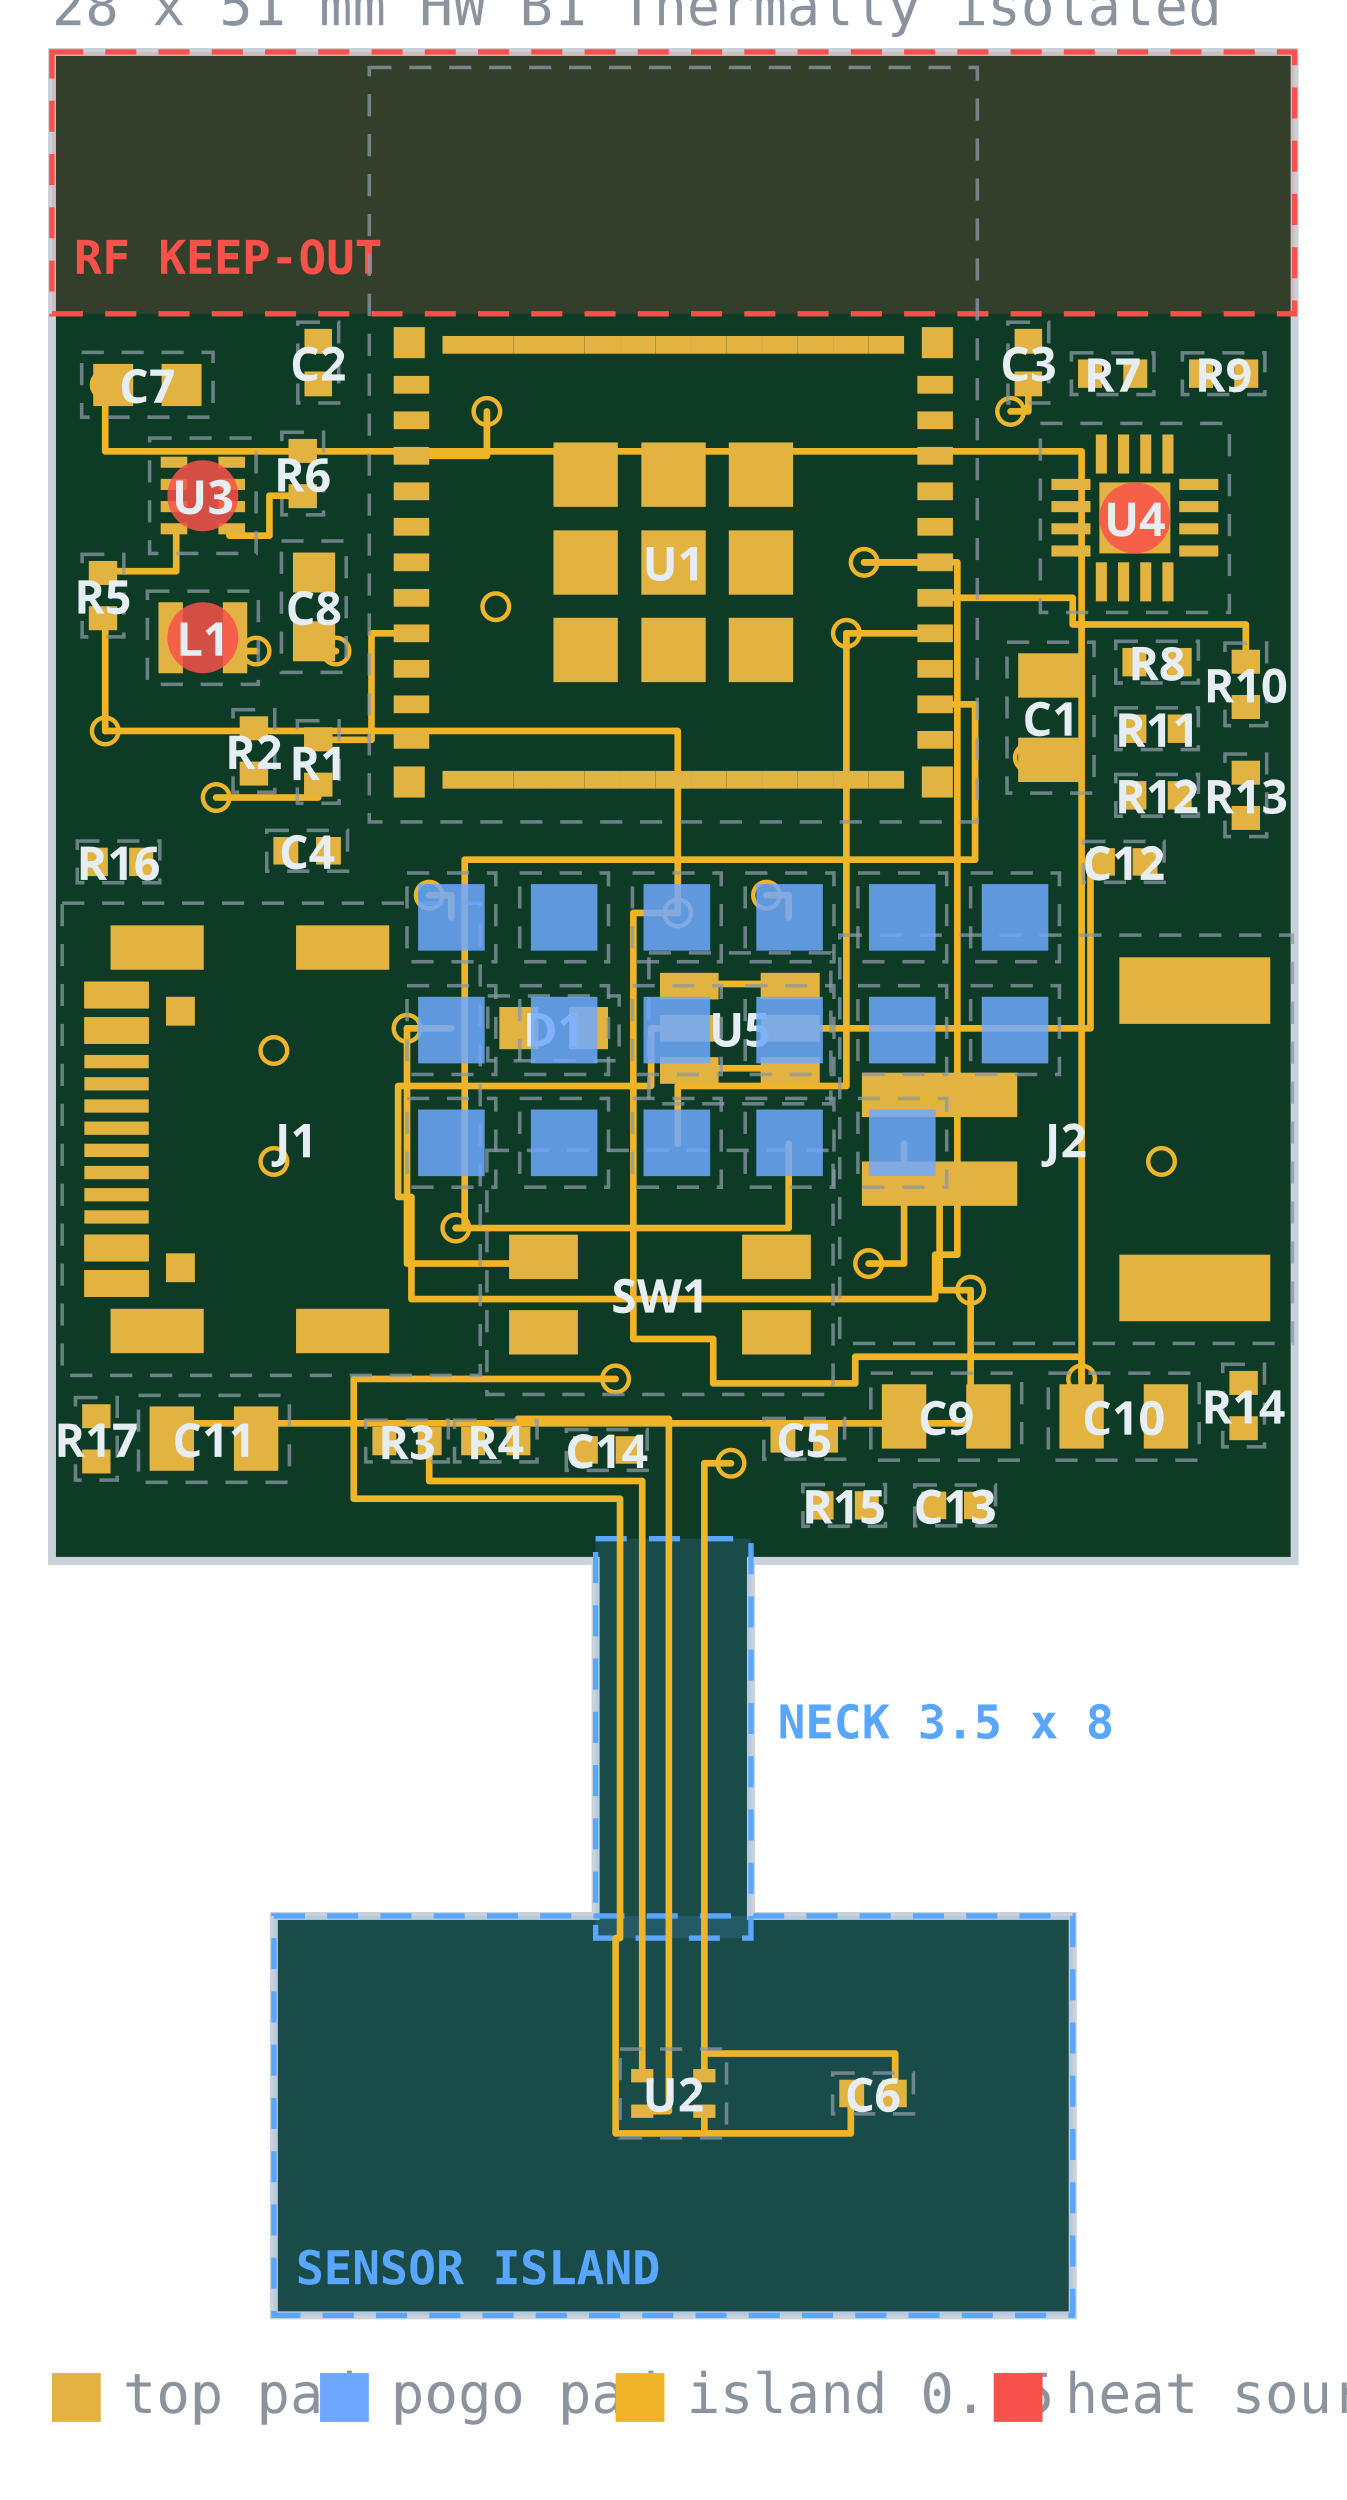
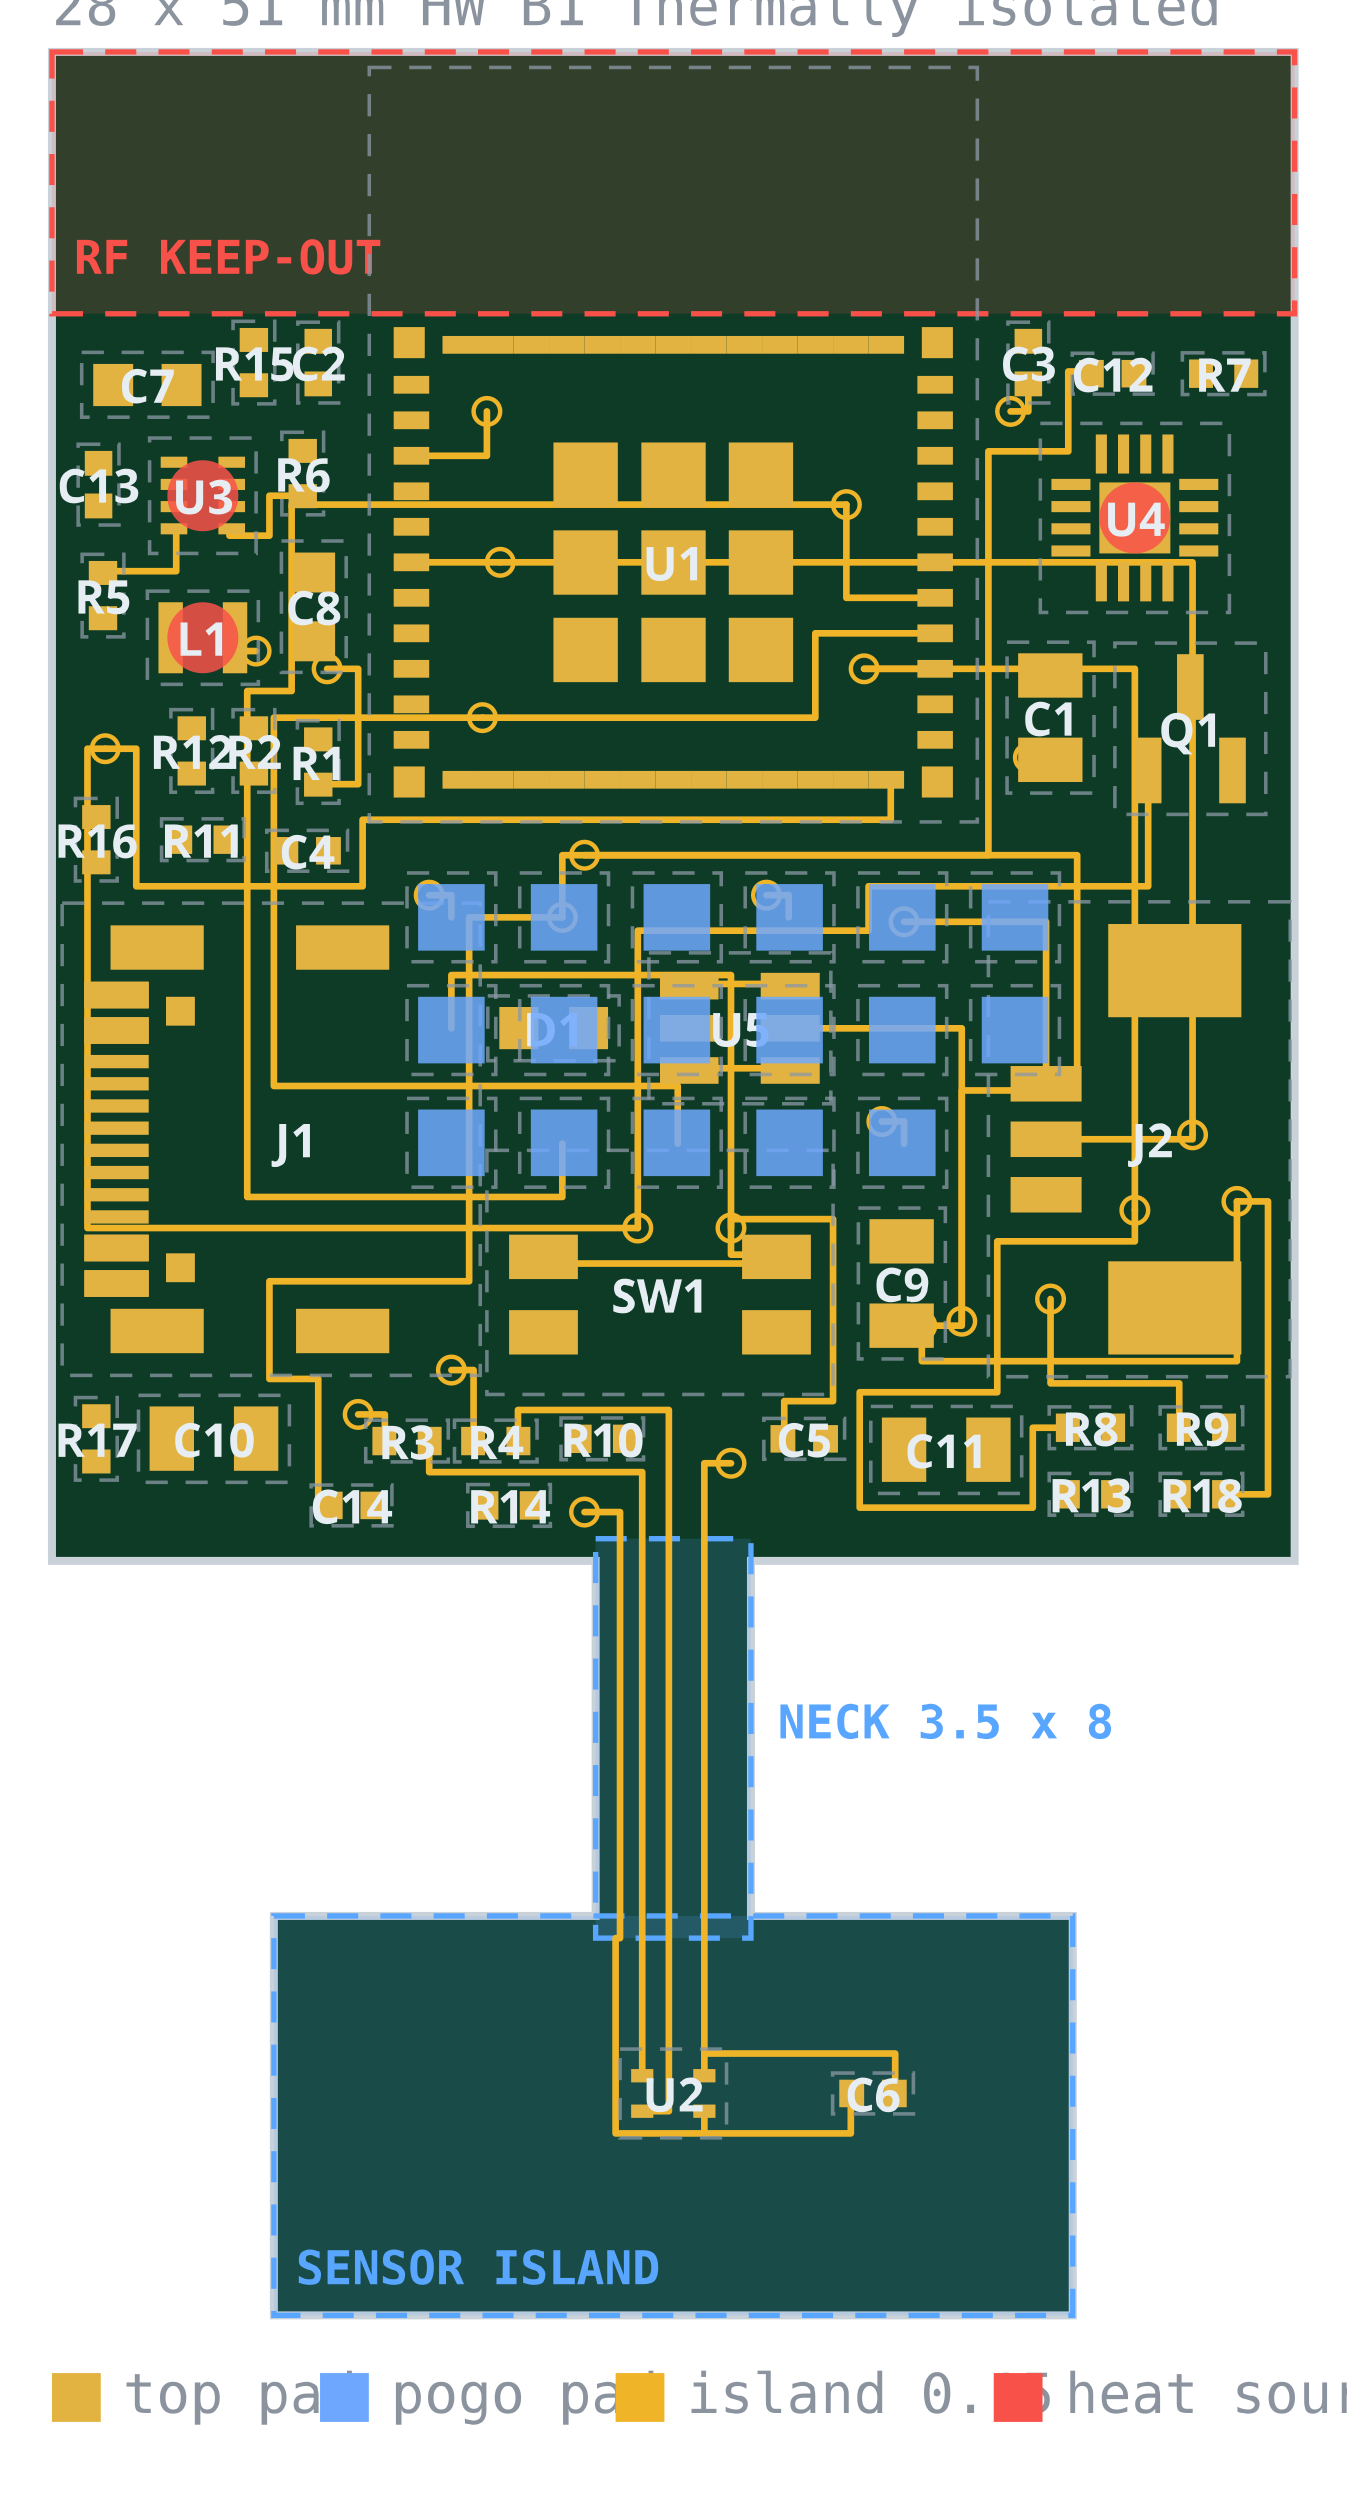
<svg xmlns="http://www.w3.org/2000/svg" viewBox="0 0 30.33 56.33" width="364" height="676" role="img" aria-label="Variant B floorplan">
  <style>
.outline{fill:#0d3b26;stroke:#c9d1d9;stroke-width:.18}
.crtyd{fill:none;stroke:#8b98a5;stroke-width:.08;stroke-dasharray:.5 .4;opacity:.75}
.pad{fill:#e3b341}
.pad-b{fill:#6ea8fe;opacity:.85}
.ref{font:600 1.05px ui-sans-serif,system-ui,sans-serif;fill:#e6edf3;
     text-anchor:middle;dominant-baseline:central}
.dim{font:500 1.25px ui-monospace,ui-sans-serif,monospace;fill:#8b949e}
.tag{font:600 1.05px ui-monospace,monospace;fill:#f85149}
.tagb{font:600 1.05px ui-monospace,monospace;fill:#58a6ff}
.rf{fill:#f85149;fill-opacity:.16;stroke:#f85149;stroke-width:.12;
    stroke-dasharray:.7 .5}
.quiet{fill:#58a6ff;fill-opacity:.16;stroke:#58a6ff;stroke-width:.12;
       stroke-dasharray:.7 .5}
.trk{fill:none;stroke:#f0b429;stroke-width:.15;stroke-linecap:round;
     stroke-linejoin:round}
.via{fill:none;stroke:#f0b429;stroke-width:.1}
.hot{fill:#f85149;opacity:.85}
</style>
  <g transform="translate(1.17,1.17)">
    <polygon class="outline" points="0.00,0.00 28.00,0.00 28.00,34.00 15.75,34.00 15.75,42.00 23.00,42.00 23.00,51.00 5.00,51.00 5.00,42.00 12.25,42.00 12.25,34.00 0.00,34.00" />
    <rect class="rf" x="0.00" y="0.00" width="28.00" height="5.90" />
    <text class="tag" x="0.50" y="5.00" style="fill:#f85149">RF KEEP-OUT</text>
    <rect class="quiet" x="5.00" y="42.00" width="18.00" height="9.00" />
    <rect class="quiet" x="12.25" y="33.50" width="3.50" height="9.00" />
    <text class="tagb" x="5.50" y="50.30">SENSOR ISLAND</text>
    <text class="tagb" x="16.35" y="38.00">NECK 3.5 x 8</text>
-     <path class="trk" d="M 13.30 45.60 L 13.30 32.20 L 8.50 32.20 L 8.50 31.30" />
-     <path class="trk" d="M 13.30 46.40 L 13.90 46.40 L 13.90 30.80 L 10.50 30.80 L 10.50 31.30" />
+     <path class="trk" d="M 13.30 45.60 L 13.30 32.00 L 8.50 32.00 L 8.50 31.30" />
+     <path class="trk" d="M 13.30 46.40 L 13.90 46.40 L 13.90 30.60 L 10.50 30.60 L 10.50 31.30" />
    <path class="trk" d="M 14.70 45.60 L 14.70 31.80 L 15.30 31.80" />
    <path class="trk" d="M 19.00 46.00 L 19.00 45.10 L 14.70 45.10" />
-     <path class="trk" d="M 14.70 46.40 L 14.70 46.90 L 12.70 46.90 L 12.70 42.50 L 12.80 42.50 L 12.80 32.60 L 6.80 32.60 L 6.80 29.90 L 12.70 29.90" />
+     <path class="trk" d="M 14.70 46.40 L 14.70 46.90 L 12.70 46.90 L 12.70 42.50 L 12.80 42.50 L 12.80 32.90 L 12.00 32.90" />
    <path class="trk" d="M 18.00 46.00 L 18.00 46.90 L 14.70 46.90" />
    <path class="trk" d="M 9.00 19.50 L 9.00 19.00 L 8.50 19.00" />
-     <path class="trk" d="M 19.20 24.60 L 19.20 27.30 L 18.40 27.30" />
+     <path class="trk" d="M 19.20 24.60 L 19.20 24.10 L 18.70 24.10" />
    <path class="trk" d="M 8.10 9.10 L 9.80 9.10 L 9.80 8.10" />
    <path class="trk" d="M 4.10 13.20 L 4.10 13.50 L 4.60 13.50" />
+     <path class="trk" d="M 7.50 31.30 L 7.50 30.70 L 6.90 30.70" />
+     <path class="trk" d="M 9.50 31.30 L 9.50 29.70 L 9.00 29.70" />
    <path class="trk" d="M 16.60 19.50 L 16.60 19.00 L 16.10 19.00" />
    <path class="trk" d="M 22.50 15.90 L 22.00 15.90" />
    <path class="trk" d="M 22.00 7.50 L 22.00 8.10 L 21.60 8.10" />
-     <path class="trk" d="M 6.00 16.50 L 6.00 16.80 L 3.70 16.80" />
-     <path class="trk" d="M 5.90 13.30 L 5.90 13.50 L 6.40 13.50" />
-     <path class="trk" d="M 16.60 22.00 L 23.40 22.00 L 23.40 18.20 L 23.70 18.20" />
+     <path class="trk" d="M 6.00 16.50 L 6.90 16.50 L 6.90 13.90 L 6.20 13.90" />
+     <path class="trk" d="M 25.40 31.00 L 25.40 30.00 L 22.50 30.00 L 22.50 28.10" />
+     <path class="trk" d="M 16.60 22.00 L 20.50 22.00 L 20.50 28.60 L 20.50 28.70 L 19.10 28.70" />
+     <path class="trk" d="M 20.50 28.60 L 20.50 23.40 L 23.10 23.40 L 23.10 18.10 L 11.50 18.10 L 11.50 19.50" />
+     <path class="trk" d="M 12.00 18.10 L 21.10 18.10 L 21.10 9.00 L 22.90 9.00 L 22.90 7.20 L 23.40 7.20" />
+     <path class="trk" d="M 11.50 19.50 L 9.40 19.50 L 9.40 27.70 L 4.90 27.70 L 4.90 29.90 L 6.00 29.90 L 6.00 32.80 L 6.30 32.80" />
+     <path class="trk" d="M 19.60 28.70 L 19.60 29.50 L 26.70 29.50 L 26.70 25.90" />
+     <path class="trk" d="M 26.70 25.90 L 27.40 25.90 L 27.40 32.50 L 26.40 32.50" />
    <path class="trk" d="M 14.40 22.90 L 16.60 22.90" />
    <path class="trk" d="M 14.40 21.00 L 16.60 21.00" />
-     <path class="trk" d="M 14.10 19.40 L 14.10 15.30 L 1.20 15.30" />
-     <path class="trk" d="M 1.20 15.30 L 1.20 12.80 L 1.10 12.80" />
-     <path class="trk" d="M 14.10 19.40 L 13.10 19.40 L 13.10 29.00 L 14.90 29.00 L 14.90 30.00 L 18.10 30.00 L 18.10 29.40 L 23.20 29.40 L 23.20 30.80" />
-     <path class="trk" d="M 23.20 29.90 L 23.20 9.00 L 1.20 9.00 L 1.20 7.50" />
-     <path class="trk" d="M 1.20 7.50 L 1.40 7.50" />
-     <path class="trk" d="M 19.90 12.30 L 23.00 12.30 L 23.00 12.90 L 26.90 12.90 L 26.90 13.70" />
-     <path class="trk" d="M 19.90 13.10 L 17.90 13.10" />
-     <path class="trk" d="M 17.90 13.10 L 17.90 23.30 L 14.10 23.30 L 14.10 24.60" />
-     <path class="trk" d="M 20.00 25.50 L 20.00 27.90 L 20.70 27.90" />
-     <path class="trk" d="M 20.70 27.90 L 20.70 30.90 L 2.70 30.90" />
-     <path class="trk" d="M 2.70 30.90 L 2.70 31.20" />
+     <path class="trk" d="M 19.90 13.90 L 18.30 13.90" />
+     <path class="trk" d="M 18.30 13.90 L 24.40 13.90 L 24.40 26.10" />
+     <path class="trk" d="M 24.40 26.10 L 24.40 26.80 L 21.30 26.80 L 21.30 30.20 L 18.20 30.20 L 18.20 32.80 L 22.10 32.80 L 22.10 31.00 L 22.90 31.00" />
+     <path class="trk" d="M 8.10 11.50 L 10.10 11.50" />
+     <path class="trk" d="M 10.10 11.50 L 25.70 11.50 L 25.70 24.40" />
+     <path class="trk" d="M 25.70 24.40 L 25.70 24.50 L 22.40 24.50" />
+     <path class="trk" d="M 19.90 13.10 L 17.20 13.10 L 17.20 15.00 L 9.70 15.00" />
+     <path class="trk" d="M 9.70 15.00 L 5.00 15.00 L 5.00 23.30 L 14.10 23.30 L 14.10 24.60" />
+     <path class="trk" d="M 19.90 12.30 L 17.90 12.30 L 17.90 10.20" />
+     <path class="trk" d="M 17.90 10.20 L 5.40 10.20 L 5.40 14.40 L 4.40 14.40 L 4.40 25.80 L 11.50 25.80 L 11.50 24.60" />
+     <path class="trk" d="M 22.40 23.20 L 22.40 19.60 L 19.20 19.60" />
    <path class="trk" d="M 4.00 10.80 L 4.00 10.90 L 4.90 10.90 L 4.90 10.00 L 5.60 10.00" />
    <path class="trk" d="M 2.80 10.80 L 2.80 11.70 L 1.10 11.70" />
-     <path class="trk" d="M 19.90 14.70 L 20.80 14.70 L 20.80 18.20 L 9.30 18.20 L 9.30 26.50 L 9.10 26.50" />
-     <path class="trk" d="M 9.10 26.50 L 16.60 26.50 L 16.60 24.60" />
-     <path class="trk" d="M 19.90 11.50 L 18.30 11.50" />
-     <path class="trk" d="M 18.30 11.50 L 20.40 11.50 L 20.40 27.10 L 19.90 27.10 L 19.90 28.10 L 8.10 28.10 L 8.10 25.80 L 7.80 25.80 L 7.80 23.30 L 13.50 23.30 L 13.50 22.00 L 14.10 22.00" />
-     <path class="trk" d="M 11.10 27.10 L 11.10 27.30 L 8.00 27.30 L 8.00 22.00" />
-     <path class="trk" d="M 8.00 22.00 L 9.00 22.00" />
-     <path class="trk" d="M 8.10 13.10 L 7.20 13.10 L 7.20 15.50 L 6.00 15.50" />
+     <path class="trk" d="M 18.80 16.40 L 18.90 16.40 L 18.90 17.30 L 7.00 17.30 L 7.00 18.80 L 1.90 18.80 L 1.90 15.70 L 1.20 15.70" />
+     <path class="trk" d="M 1.20 15.70 L 0.80 15.70 L 0.80 26.50 L 13.20 26.50" />
+     <path class="trk" d="M 13.20 26.50 L 13.20 19.80 L 18.40 19.80 L 18.40 18.80 L 24.70 18.80 L 24.70 16.20" />
+     <path class="trk" d="M 11.10 27.10 L 11.10 27.30 L 16.30 27.30 L 16.30 27.10" />
+     <path class="trk" d="M 16.30 27.10 L 15.30 27.10 L 15.30 20.80 L 9.00 20.80 L 9.00 22.00" />
+     <path class="trk" d="M 15.30 26.50 L 15.30 26.30 L 17.60 26.30 L 17.60 30.40 L 16.50 30.40 L 16.50 31.20" />
    <circle class="via" cx="15.30" cy="31.80" r="0.30" />
-     <circle class="via" cx="12.70" cy="29.90" r="0.30" />
+     <circle class="via" cx="12.00" cy="32.90" r="0.30" />
    <circle class="via" cx="8.50" cy="19.00" r="0.30" />
-     <circle class="via" cx="18.40" cy="27.30" r="0.30" />
+     <circle class="via" cx="18.70" cy="24.10" r="0.30" />
    <circle class="via" cx="9.80" cy="8.10" r="0.30" />
    <circle class="via" cx="4.60" cy="13.50" r="0.30" />
+     <circle class="via" cx="6.90" cy="30.70" r="0.30" />
+     <circle class="via" cx="9.00" cy="29.70" r="0.30" />
    <circle class="via" cx="16.10" cy="19.00" r="0.30" />
    <circle class="via" cx="22.00" cy="15.90" r="0.30" />
    <circle class="via" cx="21.60" cy="8.10" r="0.30" />
-     <circle class="via" cx="3.70" cy="16.80" r="0.30" />
-     <circle class="via" cx="6.40" cy="13.50" r="0.30" />
-     <circle class="via" cx="1.20" cy="15.30" r="0.30" />
-     <circle class="via" cx="14.10" cy="19.40" r="0.30" />
-     <circle class="via" cx="23.20" cy="29.90" r="0.30" />
-     <circle class="via" cx="1.20" cy="7.50" r="0.30" />
-     <circle class="via" cx="17.90" cy="13.10" r="0.30" />
-     <circle class="via" cx="20.70" cy="27.90" r="0.30" />
-     <circle class="via" cx="2.70" cy="30.90" r="0.30" />
-     <circle class="via" cx="9.10" cy="26.50" r="0.30" />
-     <circle class="via" cx="18.30" cy="11.50" r="0.30" />
-     <circle class="via" cx="8.00" cy="22.00" r="0.30" />
-     <circle class="via" cx="10.00" cy="12.50" r="0.30" />
-     <circle class="via" cx="5.00" cy="22.50" r="0.30" />
-     <circle class="via" cx="5.00" cy="25.00" r="0.30" />
-     <circle class="via" cx="25.00" cy="25.00" r="0.30" />
+     <circle class="via" cx="6.20" cy="13.90" r="0.30" />
+     <circle class="via" cx="22.50" cy="28.10" r="0.30" />
+     <circle class="via" cx="20.50" cy="28.60" r="0.30" />
+     <circle class="via" cx="12.00" cy="18.10" r="0.30" />
+     <circle class="via" cx="11.50" cy="19.50" r="0.30" />
+     <circle class="via" cx="19.60" cy="28.70" r="0.30" />
+     <circle class="via" cx="26.70" cy="25.90" r="0.30" />
+     <circle class="via" cx="18.30" cy="13.90" r="0.30" />
+     <circle class="via" cx="24.40" cy="26.10" r="0.30" />
+     <circle class="via" cx="10.10" cy="11.50" r="0.30" />
+     <circle class="via" cx="25.70" cy="24.40" r="0.30" />
+     <circle class="via" cx="9.70" cy="15.00" r="0.30" />
+     <circle class="via" cx="17.90" cy="10.20" r="0.30" />
+     <circle class="via" cx="19.20" cy="19.60" r="0.30" />
+     <circle class="via" cx="1.20" cy="15.70" r="0.30" />
+     <circle class="via" cx="13.20" cy="26.50" r="0.30" />
+     <circle class="via" cx="16.30" cy="27.10" r="0.30" />
+     <circle class="via" cx="15.30" cy="26.50" r="0.30" />
    <rect class="crtyd" x="7.15" y="0.35" width="13.70" height="17.00" />
    <rect class="pad" x="7.70" y="7.30" width="0.80" height="0.40" />
    <rect class="pad" x="7.70" y="8.10" width="0.80" height="0.40" />
    <rect class="pad" x="7.70" y="8.90" width="0.80" height="0.40" />
    <rect class="pad" x="7.70" y="9.70" width="0.80" height="0.40" />
    <rect class="pad" x="7.70" y="10.50" width="0.80" height="0.40" />
    <rect class="pad" x="7.70" y="11.30" width="0.80" height="0.40" />
    <rect class="pad" x="7.70" y="12.10" width="0.80" height="0.40" />
    <rect class="pad" x="7.70" y="12.90" width="0.80" height="0.40" />
    <rect class="pad" x="7.70" y="13.70" width="0.80" height="0.40" />
    <rect class="pad" x="7.70" y="14.50" width="0.80" height="0.40" />
    <rect class="pad" x="7.70" y="15.30" width="0.80" height="0.40" />
    <rect class="pad" x="8.80" y="16.20" width="0.80" height="0.40" />
    <rect class="pad" x="9.60" y="16.20" width="0.80" height="0.40" />
    <rect class="pad" x="10.40" y="16.20" width="0.80" height="0.40" />
    <rect class="pad" x="11.20" y="16.20" width="0.80" height="0.40" />
    <rect class="pad" x="12.00" y="16.20" width="0.80" height="0.40" />
    <rect class="pad" x="12.80" y="16.20" width="0.80" height="0.40" />
    <rect class="pad" x="13.60" y="16.20" width="0.80" height="0.40" />
    <rect class="pad" x="14.40" y="16.20" width="0.80" height="0.40" />
    <rect class="pad" x="15.20" y="16.20" width="0.80" height="0.40" />
    <rect class="pad" x="16.00" y="16.20" width="0.80" height="0.40" />
    <rect class="pad" x="16.80" y="16.20" width="0.80" height="0.40" />
    <rect class="pad" x="17.60" y="16.20" width="0.80" height="0.40" />
    <rect class="pad" x="18.40" y="16.20" width="0.80" height="0.40" />
    <rect class="pad" x="19.50" y="15.30" width="0.80" height="0.40" />
    <rect class="pad" x="19.50" y="14.50" width="0.80" height="0.40" />
    <rect class="pad" x="19.50" y="13.70" width="0.80" height="0.40" />
    <rect class="pad" x="19.50" y="12.90" width="0.80" height="0.40" />
    <rect class="pad" x="19.50" y="12.10" width="0.80" height="0.40" />
    <rect class="pad" x="19.50" y="11.30" width="0.80" height="0.40" />
    <rect class="pad" x="19.50" y="10.50" width="0.80" height="0.40" />
    <rect class="pad" x="19.50" y="9.70" width="0.80" height="0.40" />
    <rect class="pad" x="19.50" y="8.90" width="0.80" height="0.40" />
    <rect class="pad" x="19.50" y="8.10" width="0.80" height="0.40" />
    <rect class="pad" x="19.50" y="7.30" width="0.80" height="0.40" />
    <rect class="pad" x="18.40" y="6.40" width="0.80" height="0.40" />
    <rect class="pad" x="17.60" y="6.40" width="0.80" height="0.40" />
    <rect class="pad" x="16.80" y="6.40" width="0.80" height="0.40" />
    <rect class="pad" x="16.00" y="6.40" width="0.80" height="0.40" />
    <rect class="pad" x="15.20" y="6.40" width="0.80" height="0.40" />
    <rect class="pad" x="14.40" y="6.40" width="0.80" height="0.40" />
    <rect class="pad" x="13.60" y="6.40" width="0.80" height="0.40" />
    <rect class="pad" x="12.80" y="6.40" width="0.80" height="0.40" />
    <rect class="pad" x="12.00" y="6.40" width="0.80" height="0.40" />
    <rect class="pad" x="11.20" y="6.40" width="0.80" height="0.40" />
    <rect class="pad" x="10.40" y="6.40" width="0.80" height="0.40" />
    <rect class="pad" x="9.60" y="6.40" width="0.80" height="0.40" />
    <rect class="pad" x="8.80" y="6.40" width="0.80" height="0.40" />
    <rect class="pad" x="11.30" y="8.80" width="1.45" height="1.45" />
    <rect class="pad" x="11.30" y="10.78" width="1.45" height="1.45" />
    <rect class="pad" x="11.30" y="12.75" width="1.45" height="1.45" />
    <rect class="pad" x="13.28" y="8.80" width="1.45" height="1.45" />
    <rect class="pad" x="13.28" y="10.78" width="1.45" height="1.45" />
    <rect class="pad" x="13.28" y="12.75" width="1.45" height="1.45" />
    <rect class="pad" x="15.25" y="8.80" width="1.45" height="1.45" />
    <rect class="pad" x="15.25" y="10.78" width="1.45" height="1.45" />
    <rect class="pad" x="15.25" y="12.75" width="1.45" height="1.45" />
    <rect class="pad" x="19.60" y="6.20" width="0.70" height="0.70" />
    <rect class="pad" x="19.60" y="16.10" width="0.70" height="0.70" />
    <rect class="pad" x="7.70" y="16.10" width="0.70" height="0.70" />
    <rect class="pad" x="7.70" y="6.20" width="0.70" height="0.70" />
    <text class="ref" x="14.00" y="11.50">U1</text>
    <rect class="crtyd" x="0.23" y="19.18" width="9.42" height="10.64" />
    <rect class="pad" x="2.57" y="27.07" width="0.65" height="0.65" />
    <rect class="pad" x="2.57" y="21.29" width="0.65" height="0.65" />
    <rect class="pad" x="0.73" y="27.45" width="1.45" height="0.60" />
    <rect class="pad" x="0.73" y="26.65" width="1.45" height="0.60" />
    <rect class="pad" x="0.73" y="25.60" width="1.45" height="0.30" />
    <rect class="pad" x="0.73" y="24.60" width="1.45" height="0.30" />
    <rect class="pad" x="0.73" y="24.10" width="1.45" height="0.30" />
    <rect class="pad" x="0.73" y="23.10" width="1.45" height="0.30" />
    <rect class="pad" x="0.73" y="21.75" width="1.45" height="0.60" />
    <rect class="pad" x="0.73" y="20.95" width="1.45" height="0.60" />
    <rect class="pad" x="0.73" y="20.95" width="1.45" height="0.60" />
    <rect class="pad" x="0.73" y="21.75" width="1.45" height="0.60" />
    <rect class="pad" x="0.73" y="22.60" width="1.45" height="0.30" />
    <rect class="pad" x="0.73" y="23.60" width="1.45" height="0.30" />
    <rect class="pad" x="0.73" y="25.10" width="1.45" height="0.30" />
    <rect class="pad" x="0.73" y="26.10" width="1.45" height="0.30" />
    <rect class="pad" x="0.73" y="26.65" width="1.45" height="0.60" />
    <rect class="pad" x="0.73" y="27.45" width="1.45" height="0.60" />
    <rect class="pad" x="1.32" y="28.32" width="2.10" height="1.00" />
    <rect class="pad" x="5.50" y="28.32" width="2.10" height="1.00" />
    <rect class="pad" x="1.32" y="19.68" width="2.10" height="1.00" />
    <rect class="pad" x="5.50" y="19.68" width="2.10" height="1.00" />
    <text class="ref" x="5.50" y="24.50">J1</text>
-     <rect class="crtyd" x="17.75" y="19.90" width="10.20" height="9.20" />
-     <rect class="pad" x="18.25" y="25.00" width="3.50" height="1.00" />
-     <rect class="pad" x="18.25" y="23.00" width="3.50" height="1.00" />
-     <rect class="pad" x="24.05" y="27.10" width="3.40" height="1.50" />
-     <rect class="pad" x="24.05" y="20.40" width="3.40" height="1.50" />
-     <text class="ref" x="22.85" y="24.50">J2</text>
+     <rect class="crtyd" x="21.10" y="19.15" width="6.80" height="10.70" />
+     <rect class="pad" x="21.60" y="25.35" width="1.60" height="0.80" />
+     <rect class="pad" x="21.60" y="24.10" width="1.60" height="0.80" />
+     <rect class="pad" x="21.60" y="22.85" width="1.60" height="0.80" />
+     <rect class="pad" x="23.80" y="27.25" width="3.00" height="2.10" />
+     <rect class="pad" x="23.80" y="19.65" width="3.00" height="2.10" />
+     <text class="ref" x="24.80" y="24.50">J2</text>
    <rect class="crtyd" x="22.27" y="8.37" width="4.26" height="4.26" />
    <rect class="pad" x="23.68" y="9.78" width="0.64" height="0.64" />
    <rect class="pad" x="23.68" y="10.58" width="0.64" height="0.64" />
    <rect class="pad" x="24.48" y="9.78" width="0.64" height="0.64" />
    <rect class="pad" x="24.48" y="10.58" width="0.64" height="0.64" />
    <rect class="pad" x="22.52" y="9.62" width="0.88" height="0.25" />
    <rect class="pad" x="22.52" y="10.12" width="0.88" height="0.25" />
    <rect class="pad" x="22.52" y="10.62" width="0.88" height="0.25" />
    <rect class="pad" x="22.52" y="11.12" width="0.88" height="0.25" />
    <rect class="pad" x="23.52" y="11.50" width="0.25" height="0.88" />
    <rect class="pad" x="24.02" y="11.50" width="0.25" height="0.88" />
    <rect class="pad" x="24.52" y="11.50" width="0.25" height="0.88" />
    <rect class="pad" x="25.02" y="11.50" width="0.25" height="0.88" />
    <rect class="pad" x="25.40" y="11.12" width="0.88" height="0.25" />
    <rect class="pad" x="25.40" y="10.62" width="0.88" height="0.25" />
    <rect class="pad" x="25.40" y="10.12" width="0.88" height="0.25" />
    <rect class="pad" x="25.40" y="9.62" width="0.88" height="0.25" />
    <rect class="pad" x="25.02" y="8.62" width="0.25" height="0.88" />
    <rect class="pad" x="24.52" y="8.62" width="0.25" height="0.88" />
    <rect class="pad" x="24.02" y="8.62" width="0.25" height="0.88" />
    <rect class="pad" x="23.52" y="8.62" width="0.25" height="0.88" />
    <rect class="pad" x="23.60" y="9.70" width="1.60" height="1.60" />
    <circle class="hot" cx="24.40" cy="10.50" r="0.8" />
    <text class="ref" x="24.40" y="10.50">U4</text>
    <rect class="crtyd" x="2.20" y="8.70" width="2.40" height="2.60" />
    <rect class="pad" x="2.45" y="9.12" width="0.60" height="0.25" />
    <rect class="pad" x="2.45" y="9.62" width="0.60" height="0.25" />
    <rect class="pad" x="2.45" y="10.12" width="0.60" height="0.25" />
    <rect class="pad" x="2.45" y="10.62" width="0.60" height="0.25" />
    <rect class="pad" x="3.75" y="10.62" width="0.60" height="0.25" />
    <rect class="pad" x="3.75" y="10.12" width="0.60" height="0.25" />
    <rect class="pad" x="3.75" y="9.62" width="0.60" height="0.25" />
    <rect class="pad" x="3.75" y="9.12" width="0.60" height="0.25" />
    <circle class="hot" cx="3.40" cy="10.00" r="0.8" />
    <text class="ref" x="3.40" y="10.00">U3</text>
    <rect class="crtyd" x="2.15" y="12.15" width="2.50" height="2.10" />
    <rect class="pad" x="2.40" y="12.40" width="0.55" height="1.60" />
    <rect class="pad" x="3.85" y="12.40" width="0.55" height="1.60" />
    <circle class="hot" cx="3.40" cy="13.20" r="0.8" />
    <text class="ref" x="3.40" y="13.20">L1</text>
    <rect class="crtyd" x="13.45" y="20.30" width="4.10" height="3.40" />
    <rect class="pad" x="13.70" y="20.75" width="1.32" height="0.60" />
    <rect class="pad" x="13.70" y="21.70" width="1.32" height="0.60" />
    <rect class="pad" x="13.70" y="22.65" width="1.32" height="0.60" />
    <rect class="pad" x="15.97" y="22.65" width="1.33" height="0.60" />
    <rect class="pad" x="15.97" y="21.70" width="1.33" height="0.60" />
    <rect class="pad" x="15.97" y="20.75" width="1.33" height="0.60" />
    <text class="ref" x="15.50" y="22.00">U5</text>
    <rect class="crtyd" x="9.80" y="24.75" width="7.80" height="5.50" />
    <rect class="pad" x="10.30" y="26.65" width="1.55" height="1.00" />
    <rect class="pad" x="15.55" y="26.65" width="1.55" height="1.00" />
    <rect class="pad" x="10.30" y="28.35" width="1.55" height="1.00" />
    <rect class="pad" x="15.55" y="28.35" width="1.55" height="1.00" />
    <text class="ref" x="13.70" y="28.00">SW1</text>
    <rect class="crtyd" x="9.82" y="21.27" width="2.96" height="1.46" />
    <rect class="pad" x="10.08" y="21.52" width="0.88" height="0.95" />
    <rect class="pad" x="11.65" y="21.52" width="0.88" height="0.95" />
    <text class="ref" x="11.30" y="22.00">D1</text>
    <rect class="crtyd" x="7.07" y="30.83" width="1.86" height="0.94" />
    <rect class="pad" x="7.22" y="30.98" width="0.54" height="0.64" />
    <rect class="pad" x="8.24" y="30.98" width="0.54" height="0.64" />
    <text class="ref" x="8.00" y="31.30">R3</text>
    <rect class="crtyd" x="9.07" y="30.83" width="1.86" height="0.94" />
    <rect class="pad" x="9.22" y="30.98" width="0.54" height="0.64" />
    <rect class="pad" x="10.24" y="30.98" width="0.54" height="0.64" />
    <text class="ref" x="10.00" y="31.30">R4</text>
    <rect class="crtyd" x="12.80" y="45.00" width="2.40" height="2.00" />
    <rect class="pad" x="13.05" y="45.45" width="0.50" height="0.30" />
    <rect class="pad" x="13.05" y="46.25" width="0.50" height="0.30" />
    <rect class="pad" x="14.45" y="46.25" width="0.50" height="0.30" />
    <rect class="pad" x="14.45" y="45.45" width="0.50" height="0.30" />
    <text class="ref" x="14.00" y="46.00">U2</text>
    <rect class="crtyd" x="17.59" y="45.54" width="1.82" height="0.92" />
    <rect class="pad" x="17.74" y="45.69" width="0.56" height="0.62" />
    <rect class="pad" x="18.70" y="45.69" width="0.56" height="0.62" />
    <text class="ref" x="18.50" y="46.00">C6</text>
    <rect class="crtyd" x="8.00" y="18.50" width="2.00" height="2.00" />
    <rect class="pad-b" x="8.25" y="18.75" width="1.50" height="1.50" />
    <rect class="crtyd" x="10.54" y="18.50" width="2.00" height="2.00" />
    <rect class="pad-b" x="10.79" y="18.75" width="1.50" height="1.50" />
    <rect class="crtyd" x="13.08" y="18.50" width="2.00" height="2.00" />
    <rect class="pad-b" x="13.33" y="18.75" width="1.50" height="1.50" />
    <rect class="crtyd" x="15.62" y="18.50" width="2.00" height="2.00" />
    <rect class="pad-b" x="15.87" y="18.75" width="1.50" height="1.50" />
    <rect class="crtyd" x="18.16" y="18.50" width="2.00" height="2.00" />
    <rect class="pad-b" x="18.41" y="18.75" width="1.50" height="1.50" />
    <rect class="crtyd" x="20.70" y="18.50" width="2.00" height="2.00" />
    <rect class="pad-b" x="20.95" y="18.75" width="1.50" height="1.50" />
    <rect class="crtyd" x="8.00" y="21.04" width="2.00" height="2.00" />
    <rect class="pad-b" x="8.25" y="21.29" width="1.50" height="1.50" />
    <rect class="crtyd" x="10.54" y="21.04" width="2.00" height="2.00" />
    <rect class="pad-b" x="10.79" y="21.29" width="1.50" height="1.50" />
    <rect class="crtyd" x="13.08" y="21.04" width="2.00" height="2.00" />
    <rect class="pad-b" x="13.33" y="21.29" width="1.50" height="1.50" />
    <rect class="crtyd" x="15.62" y="21.04" width="2.00" height="2.00" />
    <rect class="pad-b" x="15.87" y="21.29" width="1.50" height="1.50" />
    <rect class="crtyd" x="18.16" y="21.04" width="2.00" height="2.00" />
    <rect class="pad-b" x="18.41" y="21.29" width="1.50" height="1.50" />
    <rect class="crtyd" x="20.70" y="21.04" width="2.00" height="2.00" />
    <rect class="pad-b" x="20.95" y="21.29" width="1.50" height="1.50" />
    <rect class="crtyd" x="8.00" y="23.58" width="2.00" height="2.00" />
    <rect class="pad-b" x="8.25" y="23.83" width="1.50" height="1.50" />
    <rect class="crtyd" x="10.54" y="23.58" width="2.00" height="2.00" />
    <rect class="pad-b" x="10.79" y="23.83" width="1.50" height="1.50" />
    <rect class="crtyd" x="13.08" y="23.58" width="2.00" height="2.00" />
    <rect class="pad-b" x="13.33" y="23.83" width="1.50" height="1.50" />
    <rect class="crtyd" x="15.62" y="23.58" width="2.00" height="2.00" />
    <rect class="pad-b" x="15.87" y="23.83" width="1.50" height="1.50" />
    <rect class="crtyd" x="18.16" y="23.58" width="2.00" height="2.00" />
    <rect class="pad-b" x="18.41" y="23.83" width="1.50" height="1.50" />
    <rect class="crtyd" x="21.52" y="13.30" width="1.96" height="3.40" />
    <rect class="pad" x="21.77" y="15.45" width="1.45" height="1.00" />
    <rect class="pad" x="21.77" y="13.55" width="1.45" height="1.00" />
    <text class="ref" x="22.50" y="15.00">C1</text>
    <rect class="crtyd" x="5.54" y="6.09" width="0.92" height="1.82" />
    <rect class="pad" x="5.69" y="7.20" width="0.62" height="0.56" />
    <rect class="pad" x="5.69" y="6.24" width="0.62" height="0.56" />
    <text class="ref" x="6.00" y="7.00">C2</text>
    <rect class="crtyd" x="21.54" y="6.09" width="0.92" height="1.82" />
    <rect class="pad" x="21.69" y="7.20" width="0.62" height="0.56" />
    <rect class="pad" x="21.69" y="6.24" width="0.62" height="0.56" />
    <text class="ref" x="22.00" y="7.00">C3</text>
    <rect class="crtyd" x="5.53" y="15.07" width="0.94" height="1.86" />
    <rect class="pad" x="5.68" y="16.24" width="0.64" height="0.54" />
    <rect class="pad" x="5.68" y="15.22" width="0.64" height="0.54" />
    <text class="ref" x="6.00" y="16.00">R1</text>
    <rect class="crtyd" x="4.84" y="17.54" width="1.82" height="0.92" />
    <rect class="pad" x="4.99" y="17.69" width="0.56" height="0.62" />
    <rect class="pad" x="5.95" y="17.69" width="0.56" height="0.62" />
    <text class="ref" x="5.75" y="18.00">C4</text>
    <rect class="crtyd" x="16.04" y="30.79" width="1.82" height="0.92" />
    <rect class="pad" x="16.19" y="30.94" width="0.56" height="0.62" />
    <rect class="pad" x="17.15" y="30.94" width="0.56" height="0.62" />
    <text class="ref" x="16.95" y="31.25">C5</text>
    <rect class="crtyd" x="4.08" y="14.82" width="0.94" height="1.86" />
    <rect class="pad" x="4.23" y="15.99" width="0.64" height="0.54" />
    <rect class="pad" x="4.23" y="14.97" width="0.64" height="0.54" />
    <text class="ref" x="4.55" y="15.75">R2</text>
    <rect class="crtyd" x="0.67" y="6.77" width="2.96" height="1.46" />
    <rect class="pad" x="0.93" y="7.03" width="0.90" height="0.95" />
    <rect class="pad" x="2.47" y="7.03" width="0.90" height="0.95" />
    <text class="ref" x="2.15" y="7.50">C7</text>
    <rect class="crtyd" x="5.17" y="11.02" width="1.46" height="2.96" />
    <rect class="pad" x="5.43" y="12.83" width="0.95" height="0.90" />
    <rect class="pad" x="5.43" y="11.28" width="0.95" height="0.90" />
    <text class="ref" x="5.90" y="12.50">C8</text>
    <rect class="crtyd" x="0.68" y="11.32" width="0.94" height="1.86" />
    <rect class="pad" x="0.83" y="12.49" width="0.64" height="0.54" />
    <rect class="pad" x="0.83" y="11.47" width="0.64" height="0.54" />
    <text class="ref" x="1.15" y="12.25">R5</text>
    <rect class="crtyd" x="5.18" y="8.57" width="0.94" height="1.86" />
    <rect class="pad" x="5.33" y="9.74" width="0.64" height="0.54" />
    <rect class="pad" x="5.33" y="8.72" width="0.64" height="0.54" />
    <text class="ref" x="5.65" y="9.50">R6</text>
-     <rect class="crtyd" x="22.97" y="6.78" width="1.86" height="0.94" />
-     <rect class="pad" x="23.12" y="6.93" width="0.54" height="0.64" />
-     <rect class="pad" x="24.14" y="6.93" width="0.54" height="0.64" />
-     <text class="ref" x="23.90" y="7.25">R7</text>
-     <rect class="crtyd" x="23.97" y="13.28" width="1.86" height="0.94" />
-     <rect class="pad" x="24.12" y="13.43" width="0.54" height="0.64" />
-     <rect class="pad" x="25.14" y="13.43" width="0.54" height="0.64" />
-     <text class="ref" x="24.90" y="13.75">R8</text>
+     <rect class="crtyd" x="23.95" y="13.32" width="3.40" height="3.86" />
+     <rect class="pad" x="24.40" y="15.45" width="0.60" height="1.48" />
+     <rect class="pad" x="26.30" y="15.45" width="0.60" height="1.48" />
+     <rect class="pad" x="25.35" y="13.57" width="0.60" height="1.48" />
+     <text class="ref" x="25.65" y="15.25">Q1</text>
+     <rect class="crtyd" x="18.17" y="26.05" width="1.96" height="3.40" />
+     <rect class="pad" x="18.42" y="28.20" width="1.45" height="1.00" />
+     <rect class="pad" x="18.42" y="26.30" width="1.45" height="1.00" />
+     <text class="ref" x="19.15" y="27.75">C9</text>
+     <rect class="crtyd" x="1.95" y="30.27" width="3.40" height="1.96" />
+     <rect class="pad" x="2.20" y="30.52" width="1.00" height="1.45" />
+     <rect class="pad" x="4.10" y="30.52" width="1.00" height="1.45" />
+     <text class="ref" x="3.65" y="31.25">C10</text>
+     <rect class="crtyd" x="18.45" y="30.52" width="3.40" height="1.96" />
+     <rect class="pad" x="18.70" y="30.77" width="1.00" height="1.45" />
+     <rect class="pad" x="20.60" y="30.77" width="1.00" height="1.45" />
+     <text class="ref" x="20.15" y="31.50">C11</text>
+     <rect class="crtyd" x="22.99" y="6.79" width="1.82" height="0.92" />
+     <rect class="pad" x="23.14" y="6.94" width="0.56" height="0.62" />
+     <rect class="pad" x="24.10" y="6.94" width="0.56" height="0.62" />
+     <text class="ref" x="23.90" y="7.25">C12</text>
    <rect class="crtyd" x="25.47" y="6.78" width="1.86" height="0.94" />
    <rect class="pad" x="25.62" y="6.93" width="0.54" height="0.64" />
    <rect class="pad" x="26.64" y="6.93" width="0.54" height="0.64" />
-     <text class="ref" x="26.40" y="7.25">R9</text>
-     <rect class="crtyd" x="26.43" y="13.32" width="0.94" height="1.86" />
-     <rect class="pad" x="26.58" y="14.49" width="0.64" height="0.54" />
-     <rect class="pad" x="26.58" y="13.47" width="0.64" height="0.54" />
-     <text class="ref" x="26.90" y="14.25">R10</text>
-     <rect class="crtyd" x="23.97" y="14.78" width="1.86" height="0.94" />
-     <rect class="pad" x="24.12" y="14.93" width="0.54" height="0.64" />
-     <rect class="pad" x="25.14" y="14.93" width="0.54" height="0.64" />
-     <text class="ref" x="24.90" y="15.25">R11</text>
-     <rect class="crtyd" x="23.97" y="16.28" width="1.86" height="0.94" />
-     <rect class="pad" x="24.12" y="16.43" width="0.54" height="0.64" />
-     <rect class="pad" x="25.14" y="16.43" width="0.54" height="0.64" />
-     <text class="ref" x="24.90" y="16.75">R12</text>
-     <rect class="crtyd" x="26.43" y="15.82" width="0.94" height="1.86" />
-     <rect class="pad" x="26.58" y="16.99" width="0.64" height="0.54" />
-     <rect class="pad" x="26.58" y="15.97" width="0.64" height="0.54" />
-     <text class="ref" x="26.90" y="16.75">R13</text>
-     <rect class="crtyd" x="18.45" y="29.77" width="3.40" height="1.96" />
-     <rect class="pad" x="18.70" y="30.02" width="1.00" height="1.45" />
-     <rect class="pad" x="20.60" y="30.02" width="1.00" height="1.45" />
-     <text class="ref" x="20.15" y="30.75">C9</text>
-     <rect class="crtyd" x="22.45" y="29.77" width="3.40" height="1.96" />
-     <rect class="pad" x="22.70" y="30.02" width="1.00" height="1.45" />
-     <rect class="pad" x="24.60" y="30.02" width="1.00" height="1.45" />
-     <text class="ref" x="24.15" y="30.75">C10</text>
-     <rect class="crtyd" x="1.95" y="30.27" width="3.40" height="1.96" />
-     <rect class="pad" x="2.20" y="30.52" width="1.00" height="1.45" />
-     <rect class="pad" x="4.10" y="30.52" width="1.00" height="1.45" />
-     <text class="ref" x="3.65" y="31.25">C11</text>
-     <rect class="crtyd" x="23.24" y="17.79" width="1.82" height="0.92" />
-     <rect class="pad" x="23.39" y="17.94" width="0.56" height="0.62" />
-     <rect class="pad" x="24.35" y="17.94" width="0.56" height="0.62" />
-     <text class="ref" x="24.15" y="18.25">C12</text>
-     <rect class="crtyd" x="0.57" y="17.78" width="1.86" height="0.94" />
-     <rect class="pad" x="0.72" y="17.93" width="0.54" height="0.64" />
-     <rect class="pad" x="1.74" y="17.93" width="0.54" height="0.64" />
-     <text class="ref" x="1.50" y="18.25">R16</text>
+     <text class="ref" x="26.40" y="7.25">R7</text>
+     <rect class="crtyd" x="22.47" y="30.53" width="1.86" height="0.94" />
+     <rect class="pad" x="22.62" y="30.68" width="0.54" height="0.64" />
+     <rect class="pad" x="23.64" y="30.68" width="0.54" height="0.64" />
+     <text class="ref" x="23.40" y="31.00">R8</text>
+     <rect class="crtyd" x="24.97" y="30.53" width="1.86" height="0.94" />
+     <rect class="pad" x="25.12" y="30.68" width="0.54" height="0.64" />
+     <rect class="pad" x="26.14" y="30.68" width="0.54" height="0.64" />
+     <text class="ref" x="25.90" y="31.00">R9</text>
+     <rect class="crtyd" x="11.47" y="30.78" width="1.86" height="0.94" />
+     <rect class="pad" x="11.62" y="30.93" width="0.54" height="0.64" />
+     <rect class="pad" x="12.64" y="30.93" width="0.54" height="0.64" />
+     <text class="ref" x="12.40" y="31.25">R10</text>
+     <rect class="crtyd" x="2.47" y="17.28" width="1.86" height="0.94" />
+     <rect class="pad" x="2.62" y="17.43" width="0.54" height="0.64" />
+     <rect class="pad" x="3.64" y="17.43" width="0.54" height="0.64" />
+     <text class="ref" x="3.40" y="17.75">R11</text>
+     <rect class="crtyd" x="2.68" y="14.82" width="0.94" height="1.86" />
+     <rect class="pad" x="2.83" y="15.99" width="0.64" height="0.54" />
+     <rect class="pad" x="2.83" y="14.97" width="0.64" height="0.54" />
+     <text class="ref" x="3.15" y="15.75">R12</text>
+     <rect class="crtyd" x="22.47" y="32.03" width="1.86" height="0.94" />
+     <rect class="pad" x="22.62" y="32.18" width="0.54" height="0.64" />
+     <rect class="pad" x="23.64" y="32.18" width="0.54" height="0.64" />
+     <text class="ref" x="23.40" y="32.50">R13</text>
+     <rect class="crtyd" x="24.97" y="32.03" width="1.86" height="0.94" />
+     <rect class="pad" x="25.12" y="32.18" width="0.54" height="0.64" />
+     <rect class="pad" x="26.14" y="32.18" width="0.54" height="0.64" />
+     <text class="ref" x="25.90" y="32.50">R18</text>
+     <rect class="crtyd" x="0.53" y="16.82" width="0.94" height="1.86" />
+     <rect class="pad" x="0.68" y="17.99" width="0.64" height="0.54" />
+     <rect class="pad" x="0.68" y="16.97" width="0.64" height="0.54" />
+     <text class="ref" x="1.00" y="17.75">R16</text>
    <rect class="crtyd" x="0.53" y="30.32" width="0.94" height="1.86" />
    <rect class="pad" x="0.68" y="31.49" width="0.64" height="0.54" />
    <rect class="pad" x="0.68" y="30.47" width="0.64" height="0.54" />
    <text class="ref" x="1.00" y="31.25">R17</text>
-     <rect class="crtyd" x="11.59" y="31.04" width="1.82" height="0.92" />
-     <rect class="pad" x="11.74" y="31.19" width="0.56" height="0.62" />
-     <rect class="pad" x="12.70" y="31.19" width="0.56" height="0.62" />
-     <text class="ref" x="12.50" y="31.50">C14</text>
-     <rect class="crtyd" x="26.38" y="29.57" width="0.94" height="1.86" />
-     <rect class="pad" x="26.53" y="30.74" width="0.64" height="0.54" />
-     <rect class="pad" x="26.53" y="29.72" width="0.64" height="0.54" />
-     <text class="ref" x="26.85" y="30.50">R14</text>
-     <rect class="crtyd" x="16.92" y="32.28" width="1.86" height="0.94" />
-     <rect class="pad" x="17.07" y="32.43" width="0.54" height="0.64" />
-     <rect class="pad" x="18.09" y="32.43" width="0.54" height="0.64" />
-     <text class="ref" x="17.85" y="32.75">R15</text>
-     <rect class="crtyd" x="19.44" y="32.29" width="1.82" height="0.92" />
-     <rect class="pad" x="19.59" y="32.44" width="0.56" height="0.62" />
-     <rect class="pad" x="20.55" y="32.44" width="0.56" height="0.62" />
-     <text class="ref" x="20.35" y="32.75">C13</text>
+     <rect class="crtyd" x="5.84" y="32.29" width="1.82" height="0.92" />
+     <rect class="pad" x="5.99" y="32.44" width="0.56" height="0.62" />
+     <rect class="pad" x="6.95" y="32.44" width="0.56" height="0.62" />
+     <text class="ref" x="6.75" y="32.75">C14</text>
+     <rect class="crtyd" x="9.37" y="32.28" width="1.86" height="0.94" />
+     <rect class="pad" x="9.52" y="32.43" width="0.54" height="0.64" />
+     <rect class="pad" x="10.54" y="32.43" width="0.54" height="0.64" />
+     <text class="ref" x="10.30" y="32.75">R14</text>
+     <rect class="crtyd" x="4.08" y="6.07" width="0.94" height="1.86" />
+     <rect class="pad" x="4.23" y="7.24" width="0.64" height="0.54" />
+     <rect class="pad" x="4.23" y="6.22" width="0.64" height="0.54" />
+     <text class="ref" x="4.55" y="7.00">R15</text>
+     <rect class="crtyd" x="0.59" y="8.84" width="0.92" height="1.82" />
+     <rect class="pad" x="0.74" y="9.95" width="0.62" height="0.56" />
+     <rect class="pad" x="0.74" y="8.99" width="0.62" height="0.56" />
+     <text class="ref" x="1.05" y="9.75">C13</text>
    <text class="dim" x="0" y="-0.6">28 x 51 mm   HW B1   Thermally isolated</text>
    <rect x="0.00" y="52.30" width="1.1" height="1.1" fill="#e3b341" />
    <text class="dim" x="1.60" y="53.20">top pad</text>
    <rect x="6.04" y="52.30" width="1.1" height="1.1" fill="#6ea8fe" />
    <text class="dim" x="7.64" y="53.20">pogo pad</text>
    <rect x="12.70" y="52.30" width="1.1" height="1.1" fill="#f0b429" />
    <text class="dim" x="14.30" y="53.20">island 0.15</text>
    <rect x="21.22" y="52.30" width="1.1" height="1.1" fill="#f85149" />
    <text class="dim" x="22.82" y="53.20">heat source</text>
  </g>
</svg>
